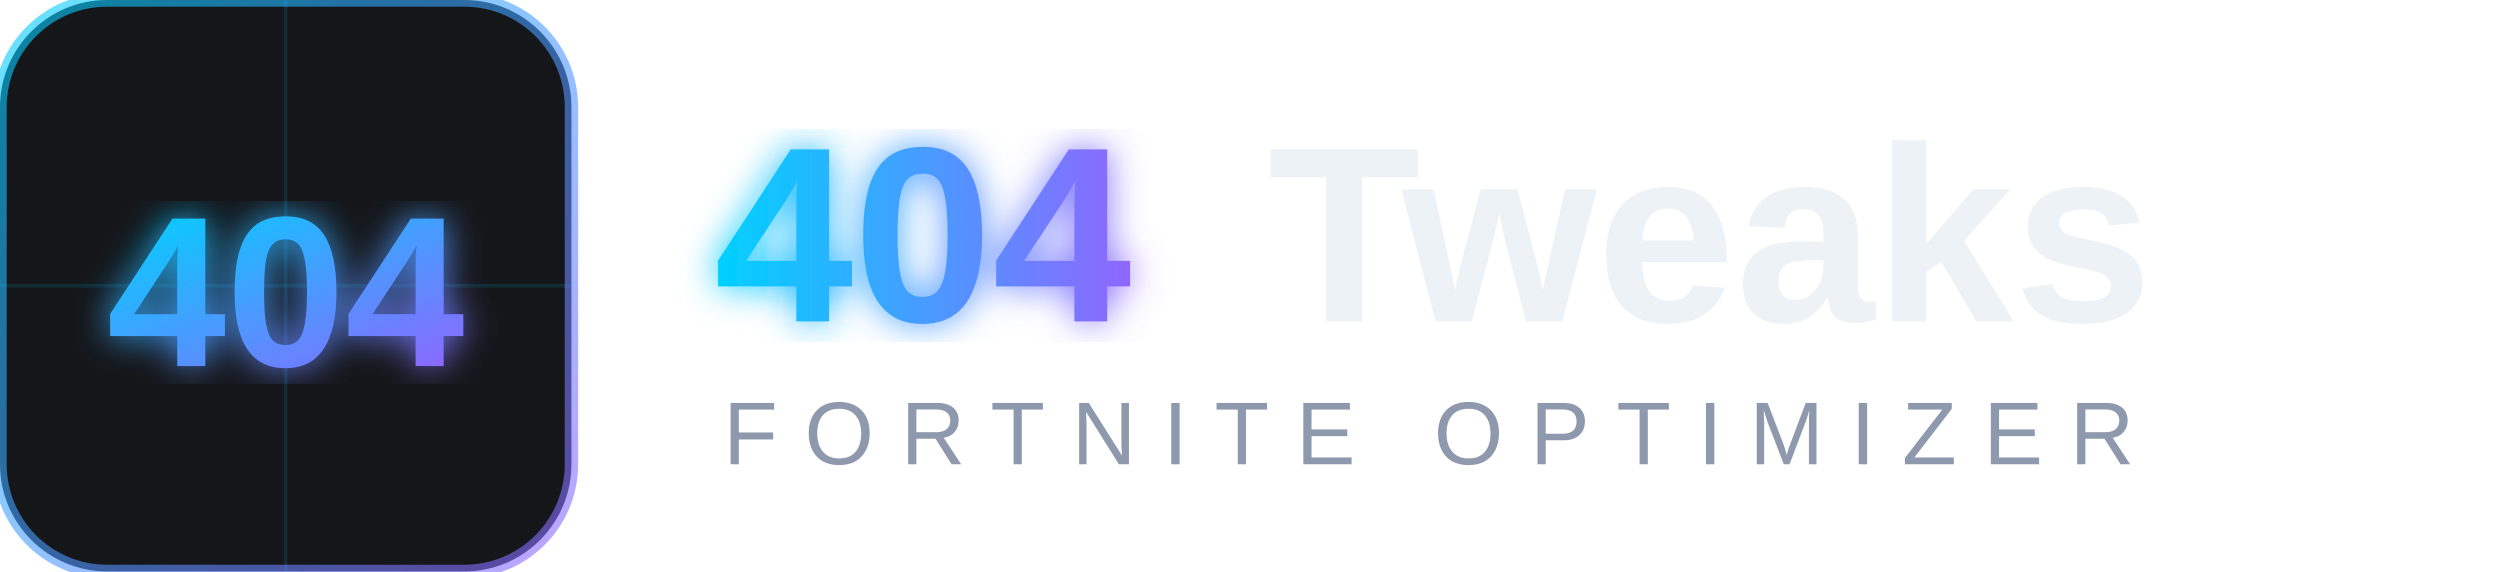
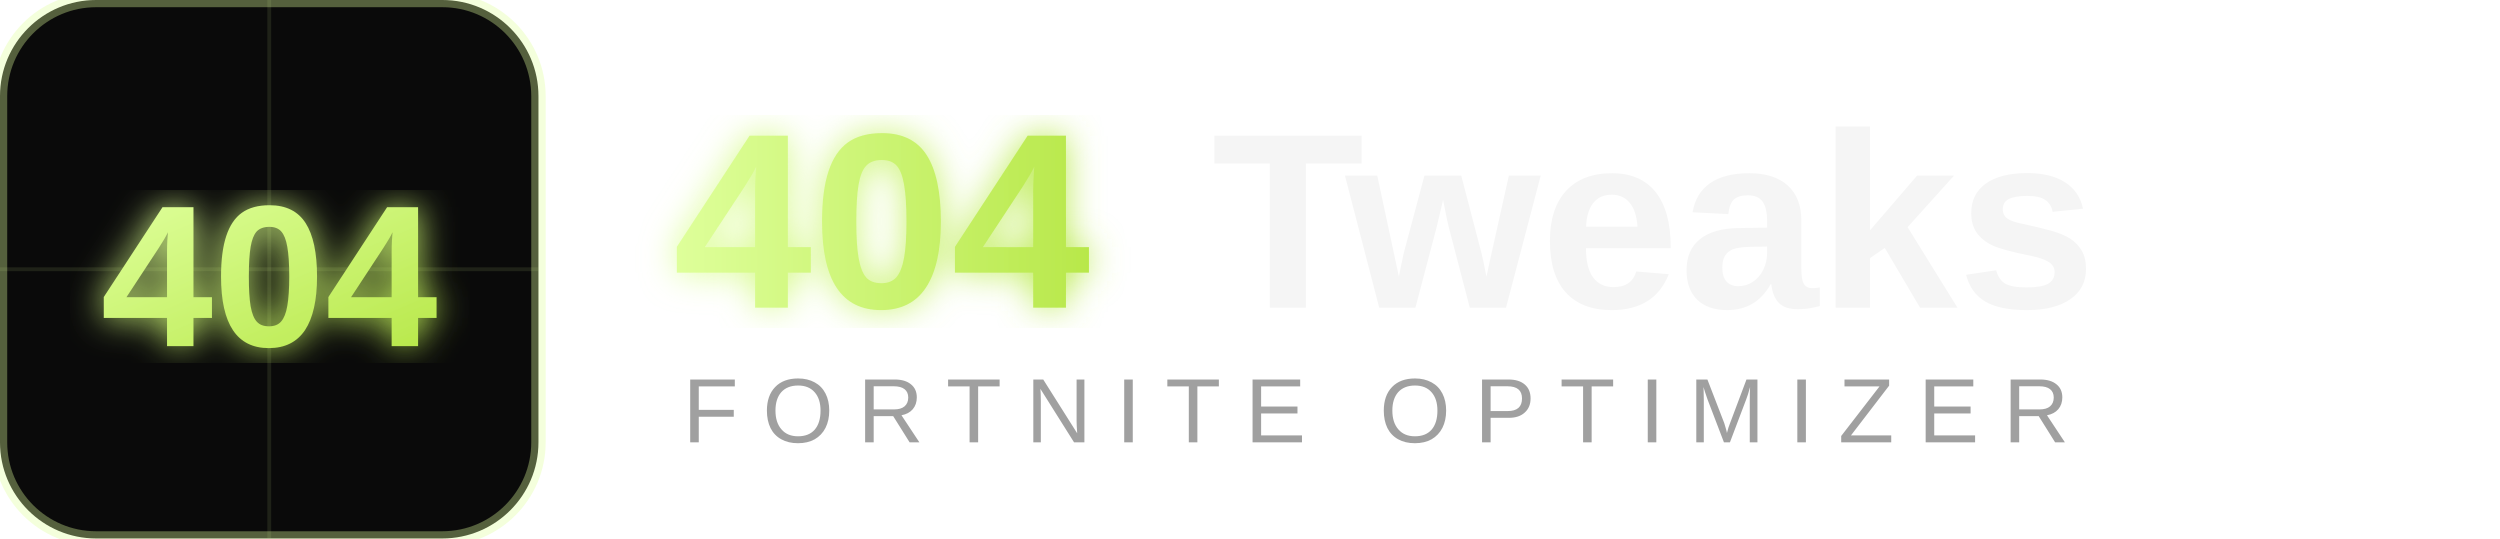
- <svg xmlns="http://www.w3.org/2000/svg" viewBox="0 0 280 64">
+ <svg xmlns="http://www.w3.org/2000/svg" viewBox="0 0 260 56">
  <defs>
    <linearGradient id="g" x1="0" y1="0" x2="1" y2="1">
-       <stop offset="0%" stop-color="#00D1FF" />
-       <stop offset="100%" stop-color="#8F66FF" />
+       <stop offset="0%" stop-color="#deff9a" />
+       <stop offset="100%" stop-color="#b8e84a" />
    </linearGradient>
-     <linearGradient id="gText" x1="0" y1="0" x2="1" y2="0">
-       <stop offset="0%" stop-color="#00D1FF" />
-       <stop offset="100%" stop-color="#8F66FF" />
+     <linearGradient id="gH" x1="0" y1="0" x2="1" y2="0">
+       <stop offset="0%" stop-color="#deff9a" />
+       <stop offset="100%" stop-color="#b8e84a" />
    </linearGradient>
    <filter id="glow">
-       <feGaussianBlur in="SourceGraphic" stdDeviation="2" result="blur" />
+       <feGaussianBlur in="SourceGraphic" stdDeviation="1.8" result="blur" />
      <feMerge>
        <feMergeNode in="blur" />
        <feMergeNode in="SourceGraphic" />
      </feMerge>
    </filter>
  </defs>
-   <rect x="0" y="0" width="64" height="64" rx="12" fill="#151619" />
-   <line x1="0" y1="32" x2="64" y2="32" stroke="#00D1FF" stroke-width="0.4" opacity="0.12" />
-   <line x1="32" y1="0" x2="32" y2="64" stroke="#00D1FF" stroke-width="0.4" opacity="0.12" />
-   <rect x="0" y="0" width="64" height="64" rx="12" fill="none" stroke="url(#g)" stroke-width="1.5" opacity="0.6" />
-   <text x="32" y="41" font-family="'Arial Black', 'Arial', sans-serif" font-size="24" font-weight="900" fill="url(#g)" text-anchor="middle" filter="url(#glow)">404</text>
-   <text x="80" y="36" font-family="'Arial Black', 'Arial', sans-serif" font-size="28" font-weight="900" fill="url(#gText)" filter="url(#glow)">404</text>
-   <text x="142" y="36" font-family="'Arial Black', 'Arial', sans-serif" font-size="28" font-weight="900" fill="#EDF2F7">Tweaks</text>
-   <text x="81" y="52" font-family="'Arial', sans-serif" font-size="10" font-weight="400" fill="#8F99AD" letter-spacing="3">FORTNITE OPTIMIZER</text>
-   <line x1="81" y1="56" x2="200" y2="56" stroke="url(#gText)" stroke-width="1" opacity="0.4" />
+   <rect x="0" y="0" width="56" height="56" rx="10" fill="#0a0a0a" />
+   <line x1="0" y1="28" x2="56" y2="28" stroke="#deff9a" stroke-width="0.4" opacity="0.1" />
+   <line x1="28" y1="0" x2="28" y2="56" stroke="#deff9a" stroke-width="0.4" opacity="0.1" />
+   <rect x="0" y="0" width="56" height="56" rx="10" fill="none" stroke="rgba(222,255,154,0.35)" stroke-width="1.5" />
+   <text x="28" y="36" font-family="'Arial Black', 'Arial', sans-serif" font-size="21" font-weight="900" fill="url(#g)" text-anchor="middle" filter="url(#glow)">404</text>
+   <text x="70" y="32" font-family="'Arial Black', 'Arial', sans-serif" font-size="26" font-weight="900" fill="url(#gH)" filter="url(#glow)">404</text>
+   <text x="126" y="32" font-family="'Arial Black', 'Arial', sans-serif" font-size="26" font-weight="900" fill="#f5f5f5">Tweaks</text>
+   <text x="71" y="46" font-family="'Arial', sans-serif" font-size="9.5" font-weight="400" fill="#a0a0a0" letter-spacing="2.5">FORTNITE OPTIMIZER</text>
+   <line x1="71" y1="50" x2="195" y2="50" stroke="url(#gH)" stroke-width="1" opacity="0.35" />
</svg>
